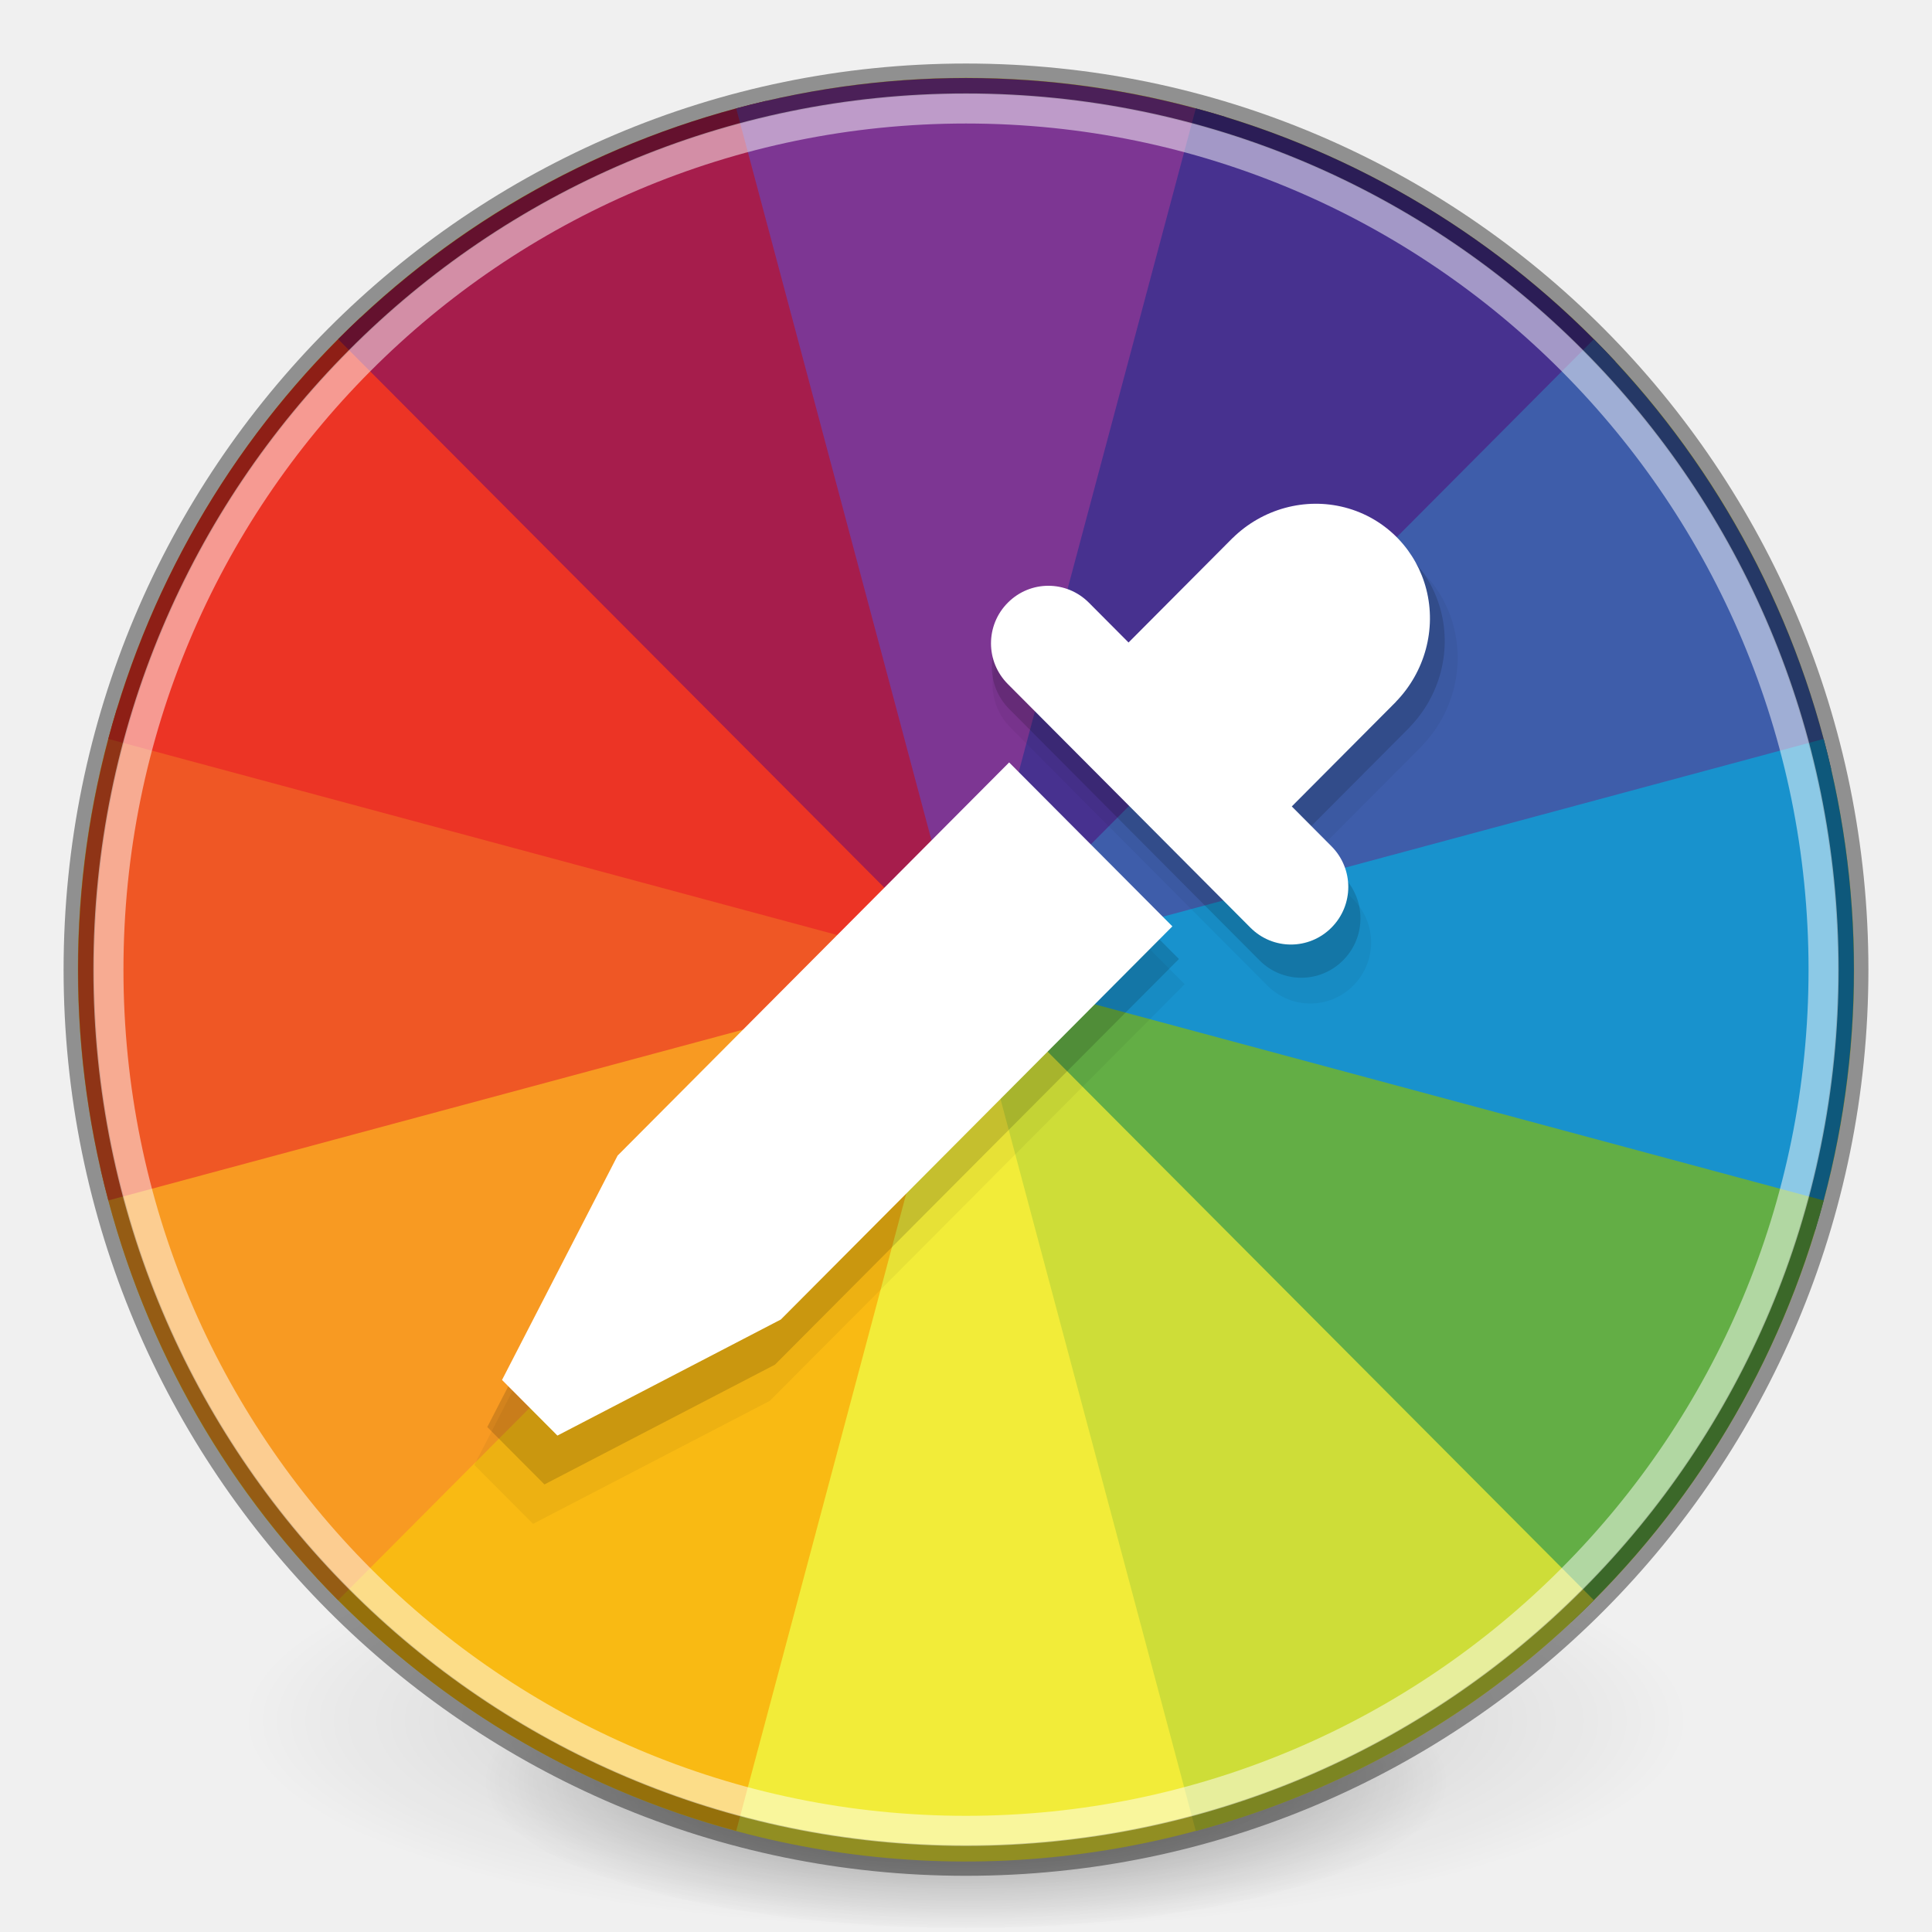
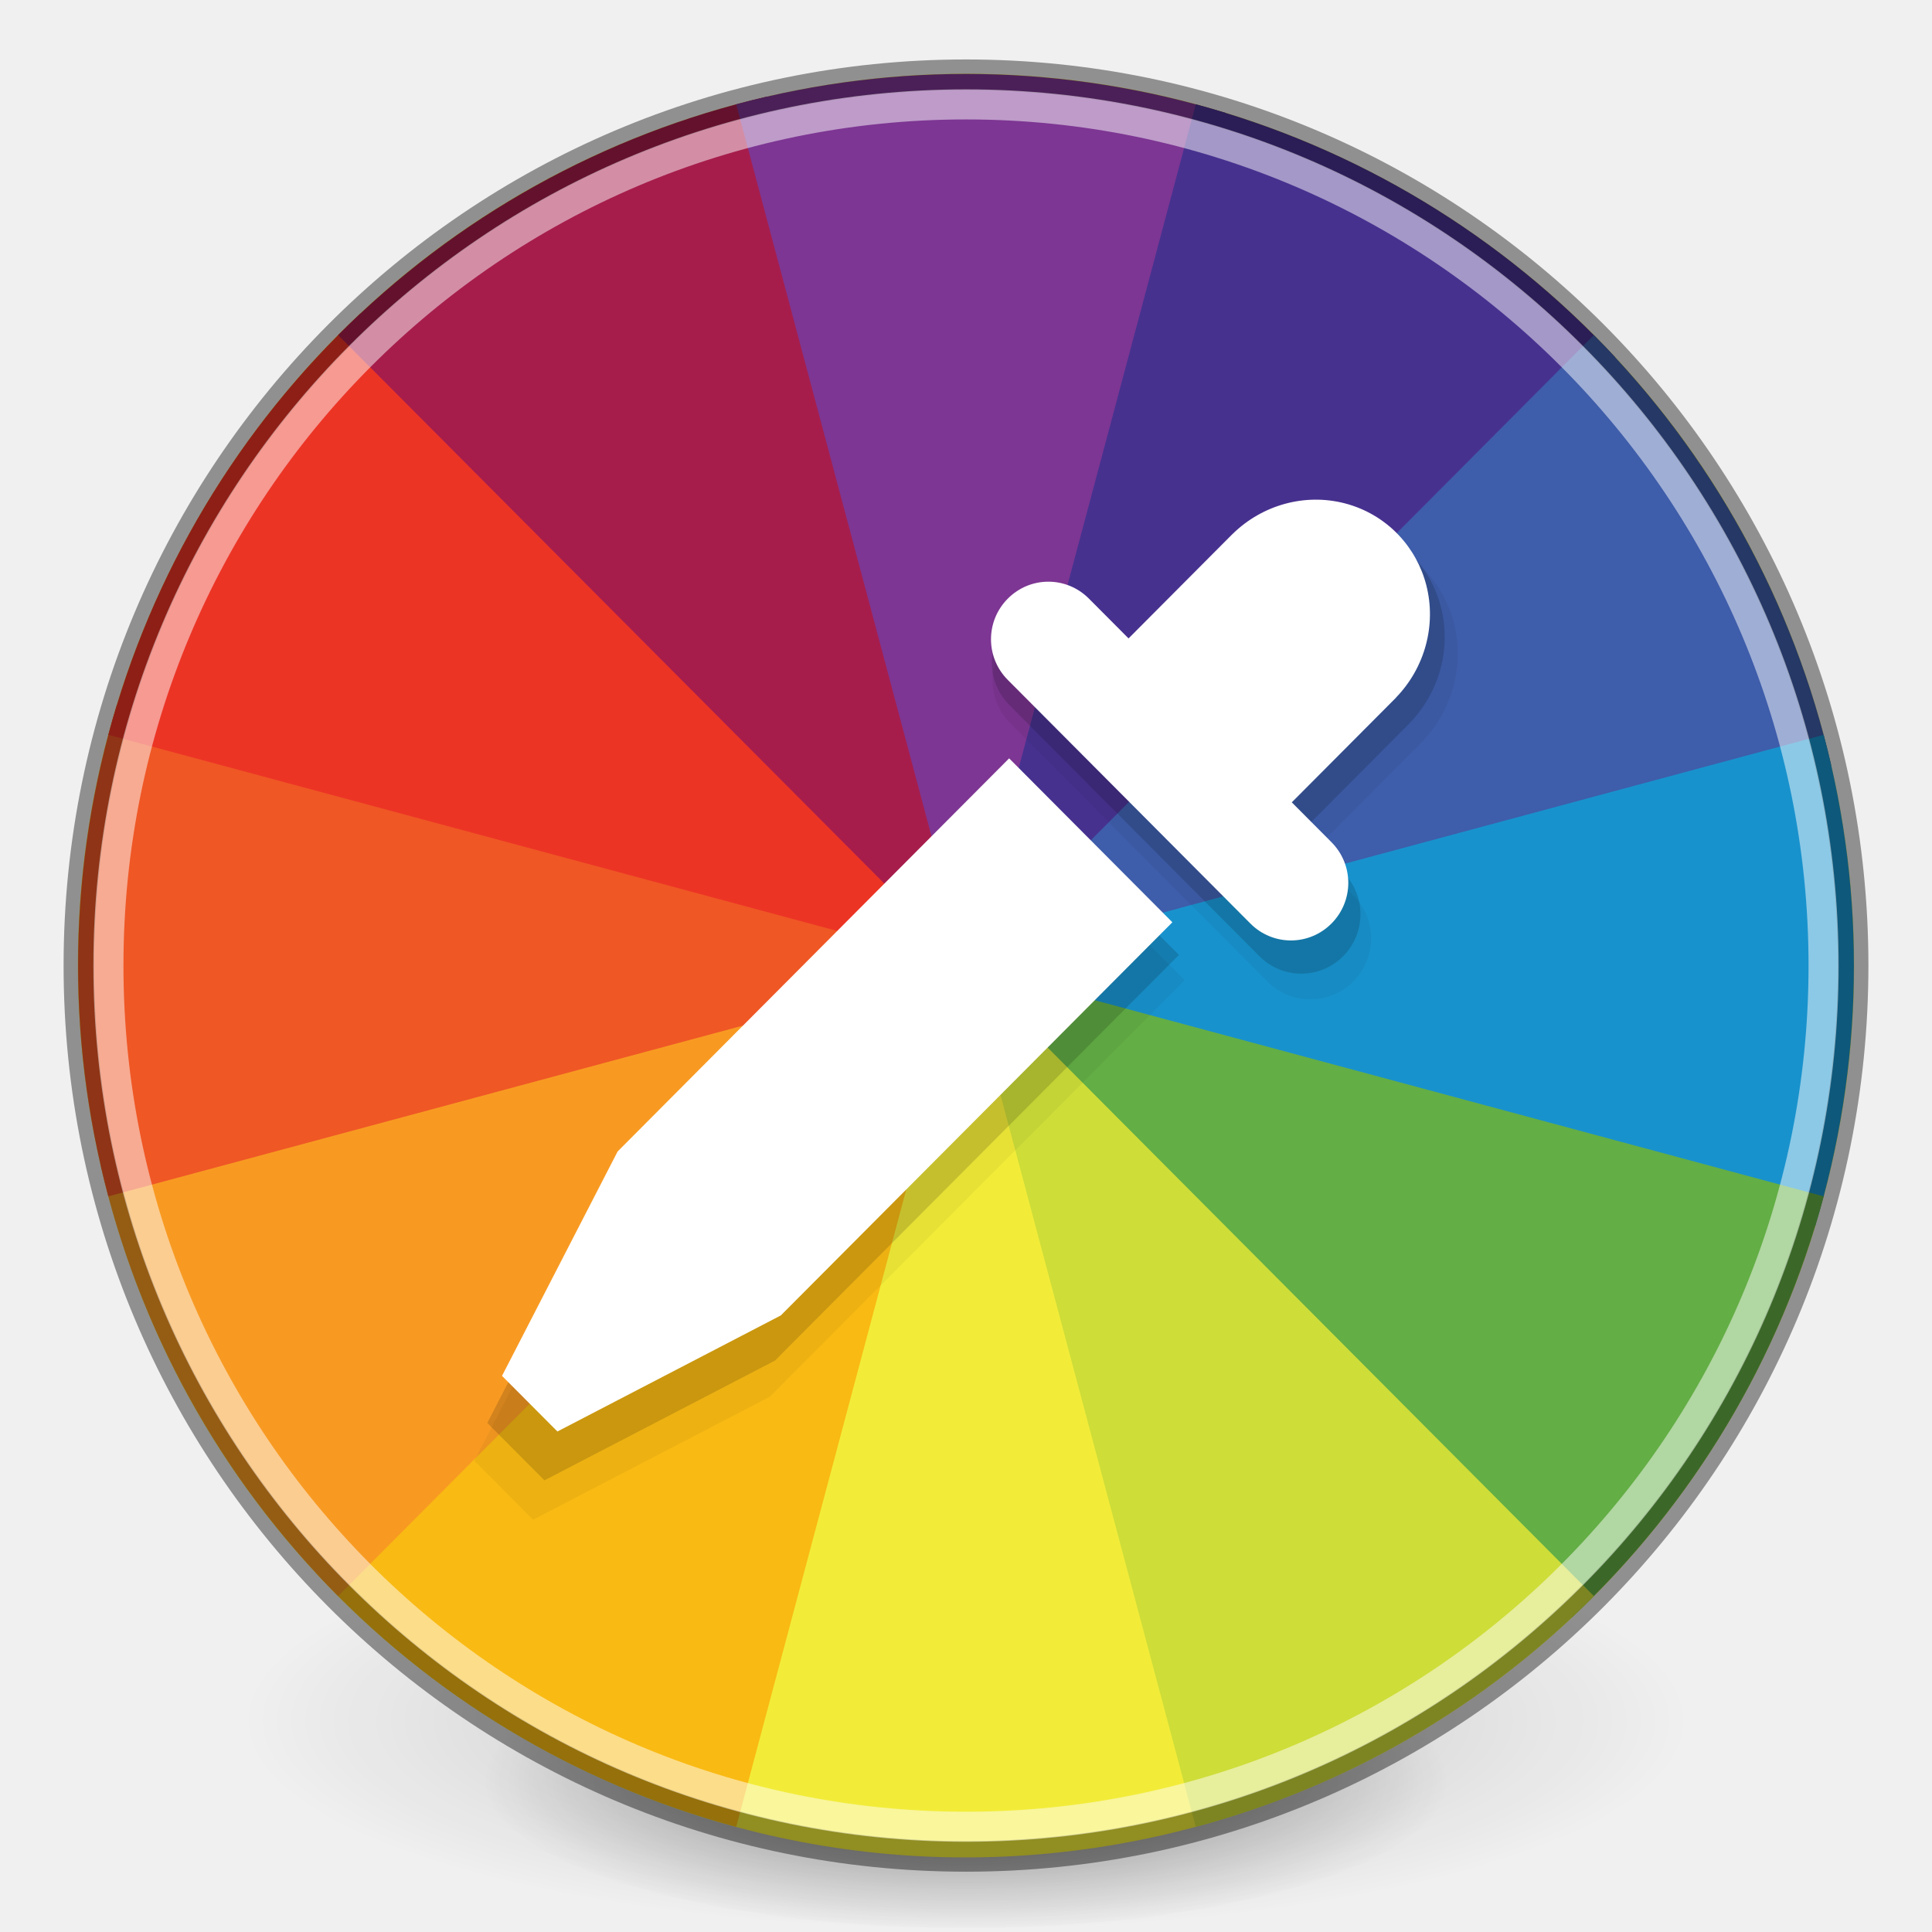
<svg xmlns="http://www.w3.org/2000/svg" xmlns:xlink="http://www.w3.org/1999/xlink" version="1.1" id="svg5644" viewBox="0 0 64 64" height="64" width="64">
  <defs id="defs5646">
    <radialGradient r="62.769" fy="193.041" fx="279.453" cy="193.041" cx="279.453" gradientTransform="matrix(2.264652,0,0,0.7075324,1422.361,871.7545)" gradientUnits="userSpaceOnUse" id="radialGradient3163-0" xlink:href="#linearGradient3820-7-2-8-6" />
    <linearGradient id="linearGradient3820-7-2-8-6">
      <stop offset="0" style="stop-color:#3d3d3d;stop-opacity:1" id="stop3822-2-6-5-0" />
      <stop offset="0.5" style="stop-color:#686868;stop-opacity:0.498" id="stop3864-8-7-4-1" />
      <stop offset="1" style="stop-color:#686868;stop-opacity:0" id="stop3824-1-2-6-7" />
    </linearGradient>
    <radialGradient r="62.769" fy="-779.77" fx="-197.594" cy="-779.77" cx="-197.594" gradientTransform="matrix(0.6963061,0,0,0.1188676,169.5882,148.3955)" gradientUnits="userSpaceOnUse" id="radialGradient3163-0-2" xlink:href="#linearGradient3820-7-2-8-6" />
    <linearGradient y2="40.496" x2="71.204" y1="15.369" x1="71.204" gradientTransform="matrix(13.72716,0,0,13.72716,-353.6012,993.3959)" gradientUnits="userSpaceOnUse" id="linearGradient3118" xlink:href="#linearGradient4806" />
    <linearGradient id="linearGradient4806">
      <stop id="stop4808" style="stop-color:#ffffff;stop-opacity:1" offset="0" />
      <stop id="stop4810" style="stop-color:#ffffff;stop-opacity:0.235" offset="0.424" />
      <stop id="stop4812" style="stop-color:#ffffff;stop-opacity:0.157" offset="0.821" />
      <stop id="stop4814" style="stop-color:#ffffff;stop-opacity:0.392" offset="1" />
    </linearGradient>
    <radialGradient gradientTransform="matrix(0,154.4905,-304.3537,0,3674.604,-96.07109)" gradientUnits="userSpaceOnUse" xlink:href="#linearGradient2867-449-88-871-390-598-476-591-434-148-57-177-3-8-8-9" id="radialGradient5521-1" fy="9.957" fx="6.93" r="12.672" cy="9.957" cx="7.461" />
    <linearGradient id="linearGradient2867-449-88-871-390-598-476-591-434-148-57-177-3-8-8-9">
      <stop id="stop3750-8-9-0" style="stop-color:#90dbec;stop-opacity:1" offset="0" />
      <stop id="stop3752-3-2-2" style="stop-color:#42baea;stop-opacity:1" offset="0.262" />
      <stop id="stop3754-7-2-2" style="stop-color:#3689e6;stop-opacity:1" offset="0.705" />
      <stop id="stop3756-9-3-05" style="stop-color:#2b63a0;stop-opacity:1" offset="1" />
    </linearGradient>
    <radialGradient r="62.769" fy="186.171" fx="99.157" cy="186.171" cx="99.157" gradientTransform="matrix(2.264652,0,0,0.7075324,411.2747,1384.419)" gradientUnits="userSpaceOnUse" id="radialGradient3163" xlink:href="#linearGradient3820-7-2-8-6" />
    <linearGradient y2="40.496" x2="71.204" y1="15.369" x1="71.204" gradientTransform="matrix(4.16388,0,0,4.16388,-236.0326,-50.03625)" gradientUnits="userSpaceOnUse" id="linearGradient3118-2" xlink:href="#linearGradient4806" />
    <radialGradient r="62.769" fy="186.171" fx="99.157" cy="186.171" cx="99.157" gradientTransform="matrix(0.6869404,0,0,0.2146169,-4.02174,68.57333)" gradientUnits="userSpaceOnUse" id="radialGradient3163-9" xlink:href="#linearGradient3820-7-2-8-6" />
    <radialGradient gradientTransform="matrix(0,46.86186,-92.32008,0,985.8491,-380.506)" gradientUnits="userSpaceOnUse" xlink:href="#linearGradient2867-449-88-871-390-598-476-591-434-148-57-177-3-8-8-9" id="radialGradient5521-1-1" fy="9.957" fx="6.93" r="12.672" cy="9.957" cx="7.461" />
    <radialGradient r="62.769" fy="-500.581" fx="-150.247" cy="-500.581" cx="-150.247" gradientTransform="matrix(0.7839288,0,0,0.2429939,181.8753,233.6299)" gradientUnits="userSpaceOnUse" id="radialGradient3163-0-2-6" xlink:href="#linearGradient3820-7-2-8-6" />
    <radialGradient xlink:href="#linearGradient23419" id="radialGradient3300-9" gradientUnits="userSpaceOnUse" gradientTransform="matrix(0.3823536,7.5555777e-8,-1.8372241e-8,0.1115198,-5.925428,36.46527)" cx="99.189" cy="185.297" fx="99.189" fy="185.297" r="62.769" />
    <linearGradient id="linearGradient23419">
      <stop id="stop23421" style="stop-color:#000000;stop-opacity:1" offset="0" />
      <stop id="stop23423" style="stop-color:#000000;stop-opacity:0" offset="1" />
    </linearGradient>
    <radialGradient xlink:href="#linearGradient23419" id="radialGradient4192" gradientUnits="userSpaceOnUse" gradientTransform="matrix(0.2549024,5.3967361e-8,-1.2248161e-8,0.07965545,6.716381,44.37009)" cx="99.189" cy="185.297" fx="99.189" fy="185.297" r="62.769" />
  </defs>
  <g transform="translate(1.55e-6,-0.1312586)" id="g4198">
    <path d="m 56,57.002 a 24,6.999 0 1 1 -48,0 24,6.999 0 1 1 48,0 z" id="path3818-0" style="opacity:0.2;fill:url(#radialGradient3300-9);fill-opacity:1;stroke:none" />
    <path style="opacity:0.4;fill:url(#radialGradient4192);fill-opacity:1;stroke:none" id="path4190" d="m 48,59.002 a 16,4.999 0 1 1 -32,0 16,4.999 0 1 1 32,0 z" />
  </g>
-   <g id="g4222" transform="matrix(0.9995432,0,0,0.9995432,0.01460828,0.5542116)">
+   <g id="g4222" transform="matrix(0.9995432,0,0,0.9995432,0.01460828,0.4187103)">
    <path style="fill:#f2ec39;fill-opacity:1;stroke:none;stroke-width:0.349;stroke-linecap:round;stroke-linejoin:miter;stroke-miterlimit:4;stroke-dasharray:none;stroke-opacity:1" d="M 39.616,60.125 A 29.427,29.55 0 0 0 60.424,23.934 29.427,29.55 0 0 0 24.384,3.038 29.427,29.55 0 0 0 3.576,39.23 29.427,29.55 0 0 0 39.616,60.125 Z" id="path8272-96-8-29-8" />
    <path style="fill:#f9ba13;fill-opacity:1;stroke:none;stroke-width:0.349;stroke-linecap:round;stroke-linejoin:miter;stroke-miterlimit:4;stroke-dasharray:none;stroke-opacity:1" d="M 10.479,51.735 A 29.427,29.55 0 0 0 24.384,60.125 L 32,31.582 Z" id="path8272-5-7-5-1-4" />
    <path style="fill:#f89a22;fill-opacity:1;stroke:none;stroke-width:0.349;stroke-linecap:round;stroke-linejoin:miter;stroke-miterlimit:4;stroke-dasharray:none;stroke-opacity:1" d="M 3.328,38.229 A 29.427,29.55 0 0 0 11.192,52.477 L 32,31.582 Z" id="path8272-5-6-6-4-2-5" />
    <path style="fill:#ef5725;fill-opacity:1;stroke:none;stroke-width:0.349;stroke-linecap:round;stroke-linejoin:miter;stroke-miterlimit:4;stroke-dasharray:none;stroke-opacity:1" d="M 3.859,22.942 A 29.427,29.55 0 0 0 3.576,39.23 L 32,31.582 Z" id="path8272-5-6-9-29-5-7-0" />
    <path style="fill:#ec3425;fill-opacity:1;stroke:none;stroke-width:0.349;stroke-linecap:round;stroke-linejoin:miter;stroke-miterlimit:4;stroke-dasharray:none;stroke-opacity:1" d="M 11.931,9.97 A 29.427,29.55 0 0 0 3.576,23.934 l 28.424,7.648 z" id="path8272-5-6-9-6-82-5-0-3" />
    <path style="fill:#a61d4c;fill-opacity:1;stroke:none;stroke-width:0.349;stroke-linecap:round;stroke-linejoin:miter;stroke-miterlimit:4;stroke-dasharray:none;stroke-opacity:1" d="M 25.38,2.789 A 29.427,29.55 0 0 0 11.192,10.687 l 20.808,20.895 z" id="path8272-5-6-9-6-3-9-2-9-6" />
    <path style="fill:#7d3693;fill-opacity:1;stroke:none;stroke-width:0.349;stroke-linecap:round;stroke-linejoin:miter;stroke-miterlimit:4;stroke-dasharray:none;stroke-opacity:1" d="M 40.604,3.323 A 29.427,29.55 0 0 0 24.384,3.038 l 7.616,28.543 z" id="path8272-5-6-9-6-3-0-15-5-3-1" />
    <path style="fill:#47318f;fill-opacity:1;stroke:none;stroke-width:0.349;stroke-linecap:round;stroke-linejoin:miter;stroke-miterlimit:4;stroke-dasharray:none;stroke-opacity:1" d="M 53.521,11.428 A 29.427,29.55 0 0 0 39.616,3.038 L 32,31.582 Z" id="path8272-5-6-9-6-3-0-8-6-7-6-0" />
    <path style="fill:#3e5daa;fill-opacity:1;stroke:none;stroke-width:0.349;stroke-linecap:round;stroke-linejoin:miter;stroke-miterlimit:4;stroke-dasharray:none;stroke-opacity:1" d="M 60.672,24.934 A 29.427,29.55 0 0 0 52.808,10.687 L 32,31.582 Z" id="path8272-5-6-9-6-3-0-8-5-1-5-0-6" />
    <path style="fill:#1892cd;fill-opacity:1;stroke:none;stroke-width:0.349;stroke-linecap:round;stroke-linejoin:miter;stroke-miterlimit:4;stroke-dasharray:none;stroke-opacity:1" d="M 60.141,40.221 A 29.427,29.55 0 0 0 60.424,23.934 L 32,31.582 Z" id="path8272-5-6-9-6-3-0-8-5-4-9-4-62-3" />
    <path style="fill:#63ae45;fill-opacity:1;stroke:none;stroke-width:0.349;stroke-linecap:round;stroke-linejoin:miter;stroke-miterlimit:4;stroke-dasharray:none;stroke-opacity:1" d="M 52.069,53.193 A 29.427,29.55 0 0 0 60.424,39.23 L 32,31.582 Z" id="path8272-5-6-9-6-3-0-8-5-4-4-9-8-61-2" />
    <path style="fill:#cedd38;fill-opacity:1;stroke:none;stroke-width:0.349;stroke-linecap:round;stroke-linejoin:miter;stroke-miterlimit:4;stroke-dasharray:none;stroke-opacity:1" d="M 39.616,60.125 A 29.427,29.55 0 0 0 52.808,52.477 L 32,31.582 Z" id="path8272-5-6-9-6-3-0-8-5-4-4-3-69-0-8-0" />
  </g>
-   <path id="path8089-1-7-6" d="M 61.388,32.121 A 29.388,29.511 0 0 1 32,61.633 29.388,29.511 0 0 1 2.612,32.121 29.388,29.511 0 0 1 32,2.61 29.388,29.511 0 0 1 61.388,32.121 Z" style="opacity:0.4;fill:none;fill-opacity:1;stroke:#000000;stroke-width:1.011;stroke-linecap:round;stroke-linejoin:miter;stroke-miterlimit:4;stroke-dasharray:none;stroke-opacity:1" />
-   <path id="path8089-1-3-92-1" d="M 60.409,32.121 A 28.409,28.528 0 0 1 32,60.65 28.409,28.528 0 0 1 3.591,32.121 28.409,28.528 0 0 1 32,3.593 28.409,28.528 0 0 1 60.409,32.121 Z" style="opacity:0.5;fill:none;fill-opacity:1;stroke:#ffffff;stroke-width:0.997;stroke-linecap:round;stroke-linejoin:miter;stroke-miterlimit:4;stroke-dasharray:none;stroke-opacity:1" />
-   <g style="opacity:0.05;fill:#000000;fill-opacity:1" id="g8243-2-7-4" transform="matrix(0.1432549,0.1438564,-0.1432549,0.1438564,23.912,-108.8564)">
+   <path id="path8089-1-7-6" d="M 61.388,31.986 A 29.388,29.511 0 0 1 32,61.497 29.388,29.511 0 0 1 2.612,31.986 29.388,29.511 0 0 1 32,2.475 29.388,29.511 0 0 1 61.388,31.986 Z" style="opacity:0.4;fill:none;fill-opacity:1;stroke:#000000;stroke-width:1.011;stroke-linecap:round;stroke-linejoin:miter;stroke-miterlimit:4;stroke-dasharray:none;stroke-opacity:1" />
+   <path id="path8089-1-3-92-1" d="M 60.409,31.986 A 28.409,28.528 0 0 1 32,60.514 28.409,28.528 0 0 1 3.591,31.986 28.409,28.528 0 0 1 32,3.458 28.409,28.528 0 0 1 60.409,31.986 Z" style="opacity:0.5;fill:none;fill-opacity:1;stroke:#ffffff;stroke-width:0.997;stroke-linecap:round;stroke-linejoin:miter;stroke-miterlimit:4;stroke-dasharray:none;stroke-opacity:1" />
+   <g style="opacity:0.05;fill:#000000;fill-opacity:1" id="g8243-2-7-4" transform="matrix(0.1432549,0.1438564,-0.1432549,0.1438564,23.912,-108.9919)">
    <path style="fill:#000000;fill-opacity:1;stroke:none;stroke-width:0.349;stroke-linecap:round;stroke-linejoin:miter;stroke-miterlimit:4;stroke-dasharray:none;stroke-opacity:1" d="m 525.66,363.191 a 20,20.456 0 0 0 -10.473,2.734 20,20.456 0 0 0 -9.994,17.443 l -0.006,0 0,25.525 -9.719,0 c -5.501,0 -9.93,4.429 -9.93,9.93 0,5.501 4.429,9.93 9.93,9.93 l 59.438,0 c 5.501,0 9.93,-4.429 9.93,-9.93 0,-5.501 -4.429,-9.93 -9.93,-9.93 l -9.719,0 0,-25.525 -0.014,0 a 20,20.456 0 0 0 -9.986,-17.443 20,20.456 0 0 0 -9.527,-2.734 z" id="rect8140-3-36-5" />
    <path style="fill:#000000;fill-opacity:1;stroke:none;stroke-width:0.349;stroke-linecap:round;stroke-linejoin:miter;stroke-miterlimit:4;stroke-dasharray:none;stroke-opacity:1" d="m 505.188,438.158 0,95.938 0,0.027 0.008,0 13.207,41.512 13.572,0 13.205,-41.512 0.008,0 0,-0.027 0,-95.938 -40,0 z" id="rect8172-9-2-12-2" />
  </g>
-   <g style="opacity:0.15;fill:#000000;fill-opacity:1" id="g8243-2-7-5" transform="matrix(0.1394844,0.1400701,-0.1394844,0.1400701,24.12488,-105.9695)">
+   <g style="opacity:0.15;fill:#000000;fill-opacity:1" id="g8243-2-7-5" transform="matrix(0.1394844,0.1400701,-0.1394844,0.1400701,24.12488,-106.105)">
    <path style="fill:#000000;fill-opacity:1;stroke:none;stroke-width:0.349;stroke-linecap:round;stroke-linejoin:miter;stroke-miterlimit:4;stroke-dasharray:none;stroke-opacity:1" d="m 525.66,363.191 a 20,20.456 0 0 0 -10.473,2.734 20,20.456 0 0 0 -9.994,17.443 l -0.006,0 0,25.525 -9.719,0 c -5.501,0 -9.93,4.429 -9.93,9.93 0,5.501 4.429,9.93 9.93,9.93 l 59.438,0 c 5.501,0 9.93,-4.429 9.93,-9.93 0,-5.501 -4.429,-9.93 -9.93,-9.93 l -9.719,0 0,-25.525 -0.014,0 a 20,20.456 0 0 0 -9.986,-17.443 20,20.456 0 0 0 -9.527,-2.734 z" id="rect8140-3-36-4" />
    <path style="fill:#000000;fill-opacity:1;stroke:none;stroke-width:0.349;stroke-linecap:round;stroke-linejoin:miter;stroke-miterlimit:4;stroke-dasharray:none;stroke-opacity:1" d="m 505.188,438.158 0,95.938 0,0.027 0.008,0 13.207,41.512 13.572,0 13.205,-41.512 0.008,0 0,-0.027 0,-95.938 -40,0 z" id="rect8172-9-2-12-7" />
  </g>
-   <g id="g4667" transform="matrix(0.5444971,0,0,0.5444971,-6.665145,-5.165176)">
+   <g id="g4667" transform="matrix(0.5444971,0,0,0.5444971,-6.665145,-5.300678)">
    <path style="fill:#ffffff;fill-opacity:1;stroke:none;stroke-width:0.349;stroke-linecap:round;stroke-linejoin:miter;stroke-miterlimit:4;stroke-dasharray:none;stroke-opacity:1" d="m 97.33,42.285 a 7.036,7.199 39.73 0 0 -3.279,-1.929 7.036,7.199 39.73 0 0 -6.812,1.857 l -0.002,-0.002 -6.337,6.364 -2.413,-2.423 c -1.366,-1.371 -3.565,-1.371 -4.931,0 -1.366,1.371 -1.366,3.58 0,4.951 l 14.757,14.819 c 1.366,1.371 3.565,1.371 4.931,0 1.366,-1.371 1.366,-3.58 0,-4.951 l -2.413,-2.423 6.337,-6.364 -0.003,-0.003 a 7.036,7.199 39.73 0 0 1.851,-6.839 7.036,7.199 39.73 0 0 -1.687,-3.057 z" id="rect8140-3-36" />
    <g transform="matrix(0.8824127,0,0,0.8824127,14.5363,13.77894)" id="g4284">
      <path id="rect8172-9-2-12" d="m 66.974,47.701 -26.993,27.106 -0.008,0.008 0.002,0.002 -7.964,15.46 3.819,3.835 15.395,-7.998 0.002,0.002 0.008,-0.008 L 78.229,59.003 66.974,47.701 Z" style="fill:#ffffff;fill-opacity:1;stroke:none;stroke-width:0.349;stroke-linecap:round;stroke-linejoin:miter;stroke-miterlimit:4;stroke-dasharray:none;stroke-opacity:1" />
    </g>
  </g>
</svg>
